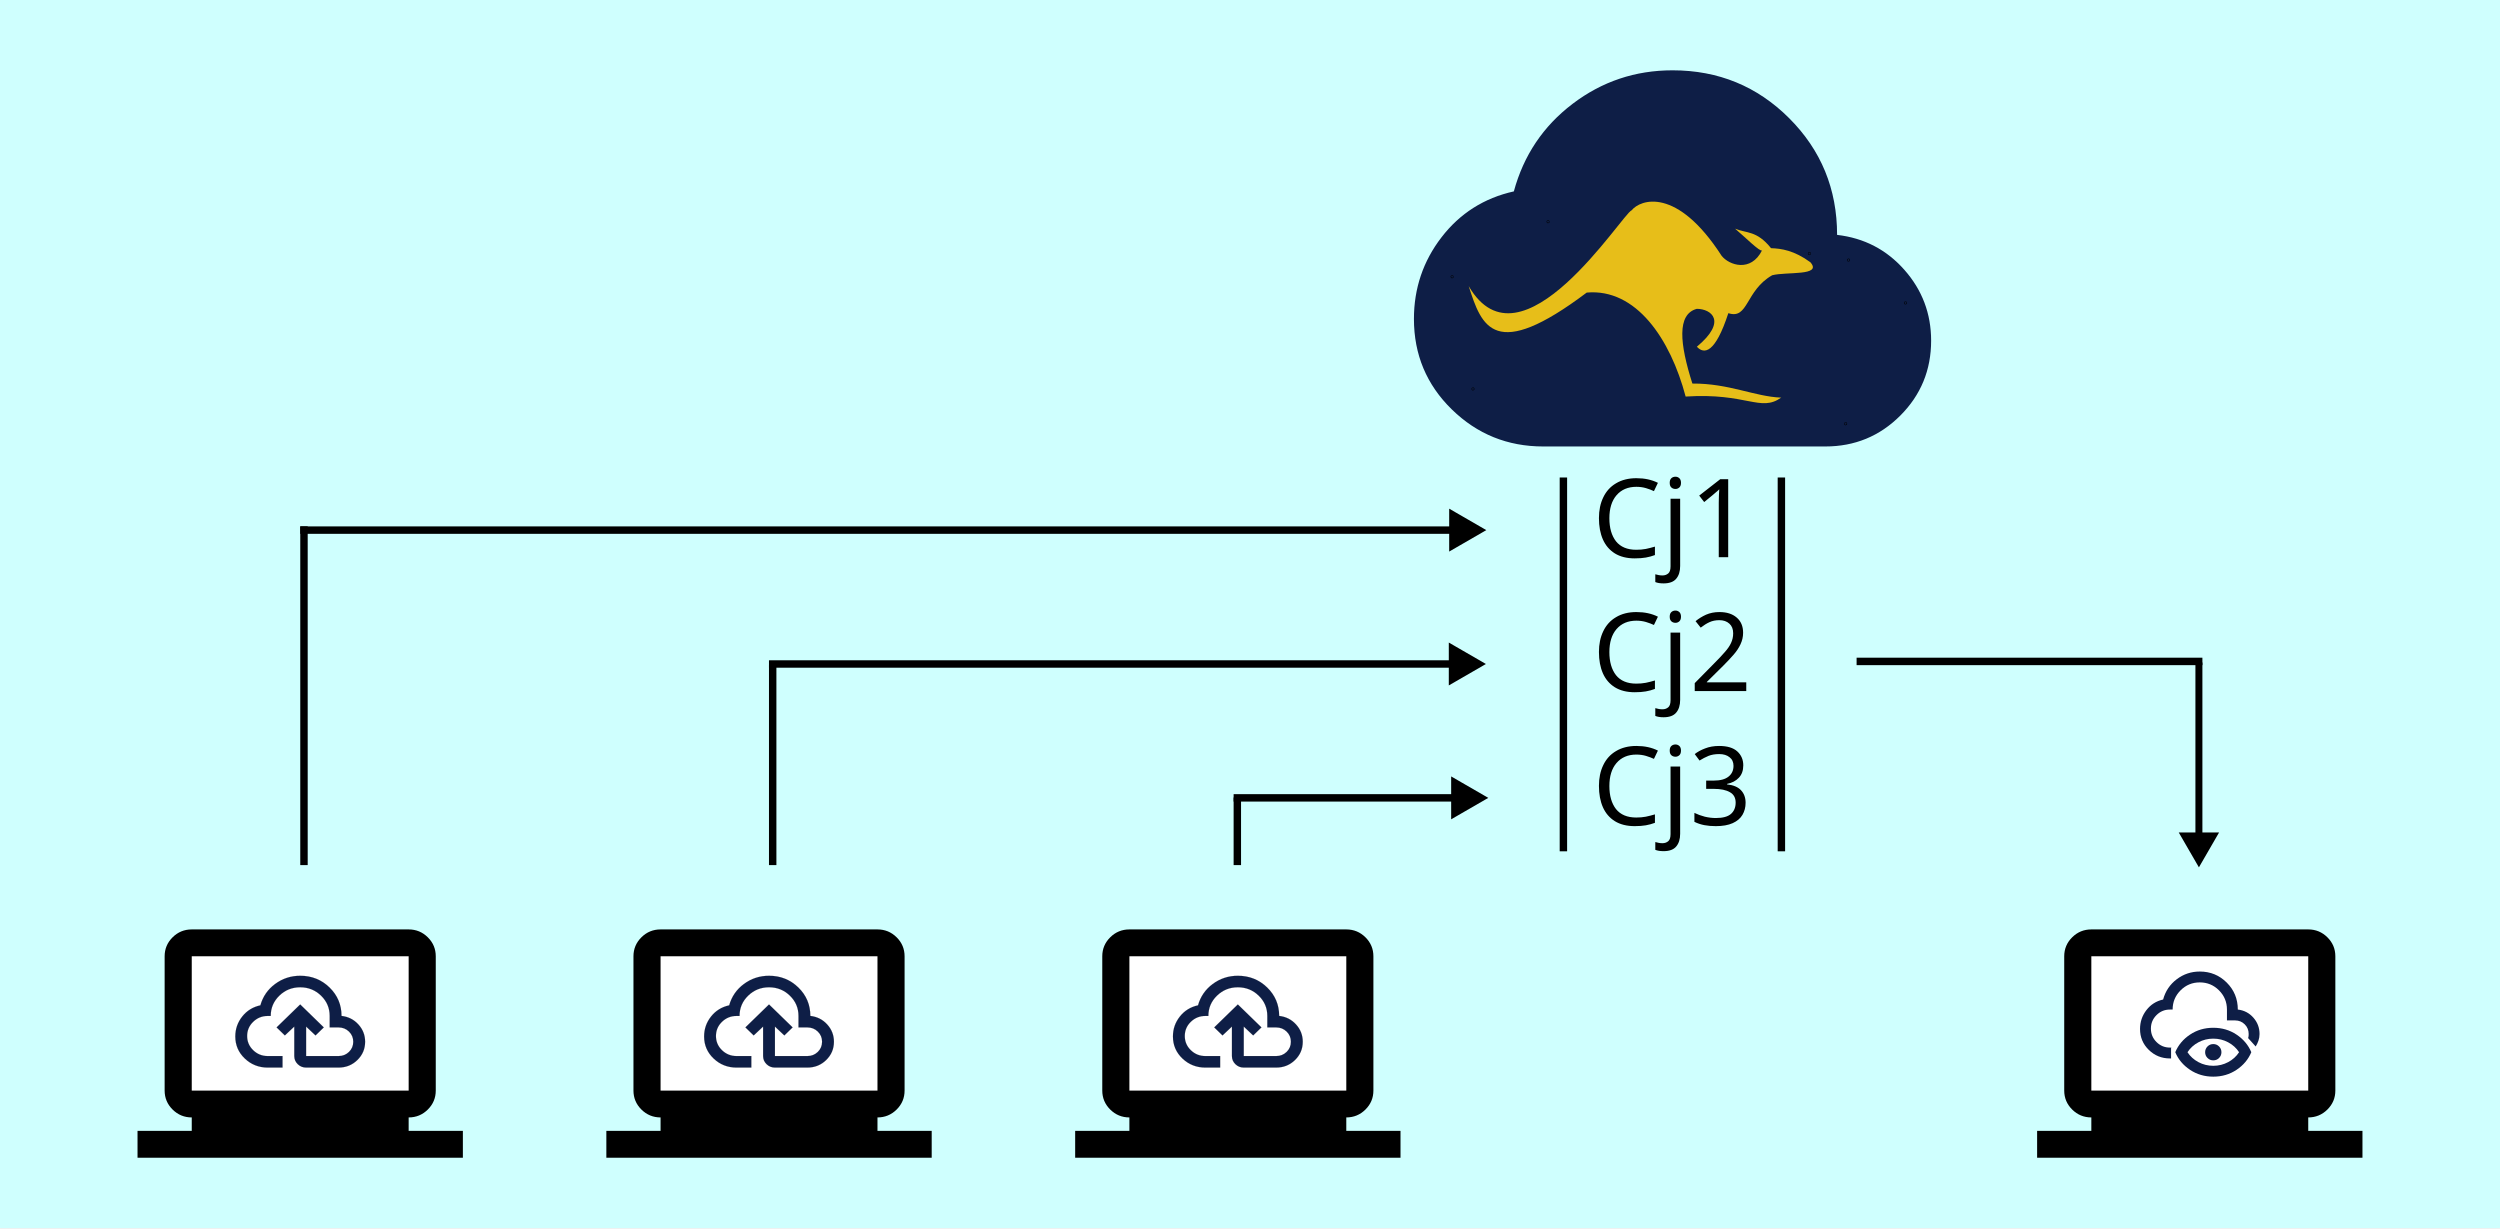
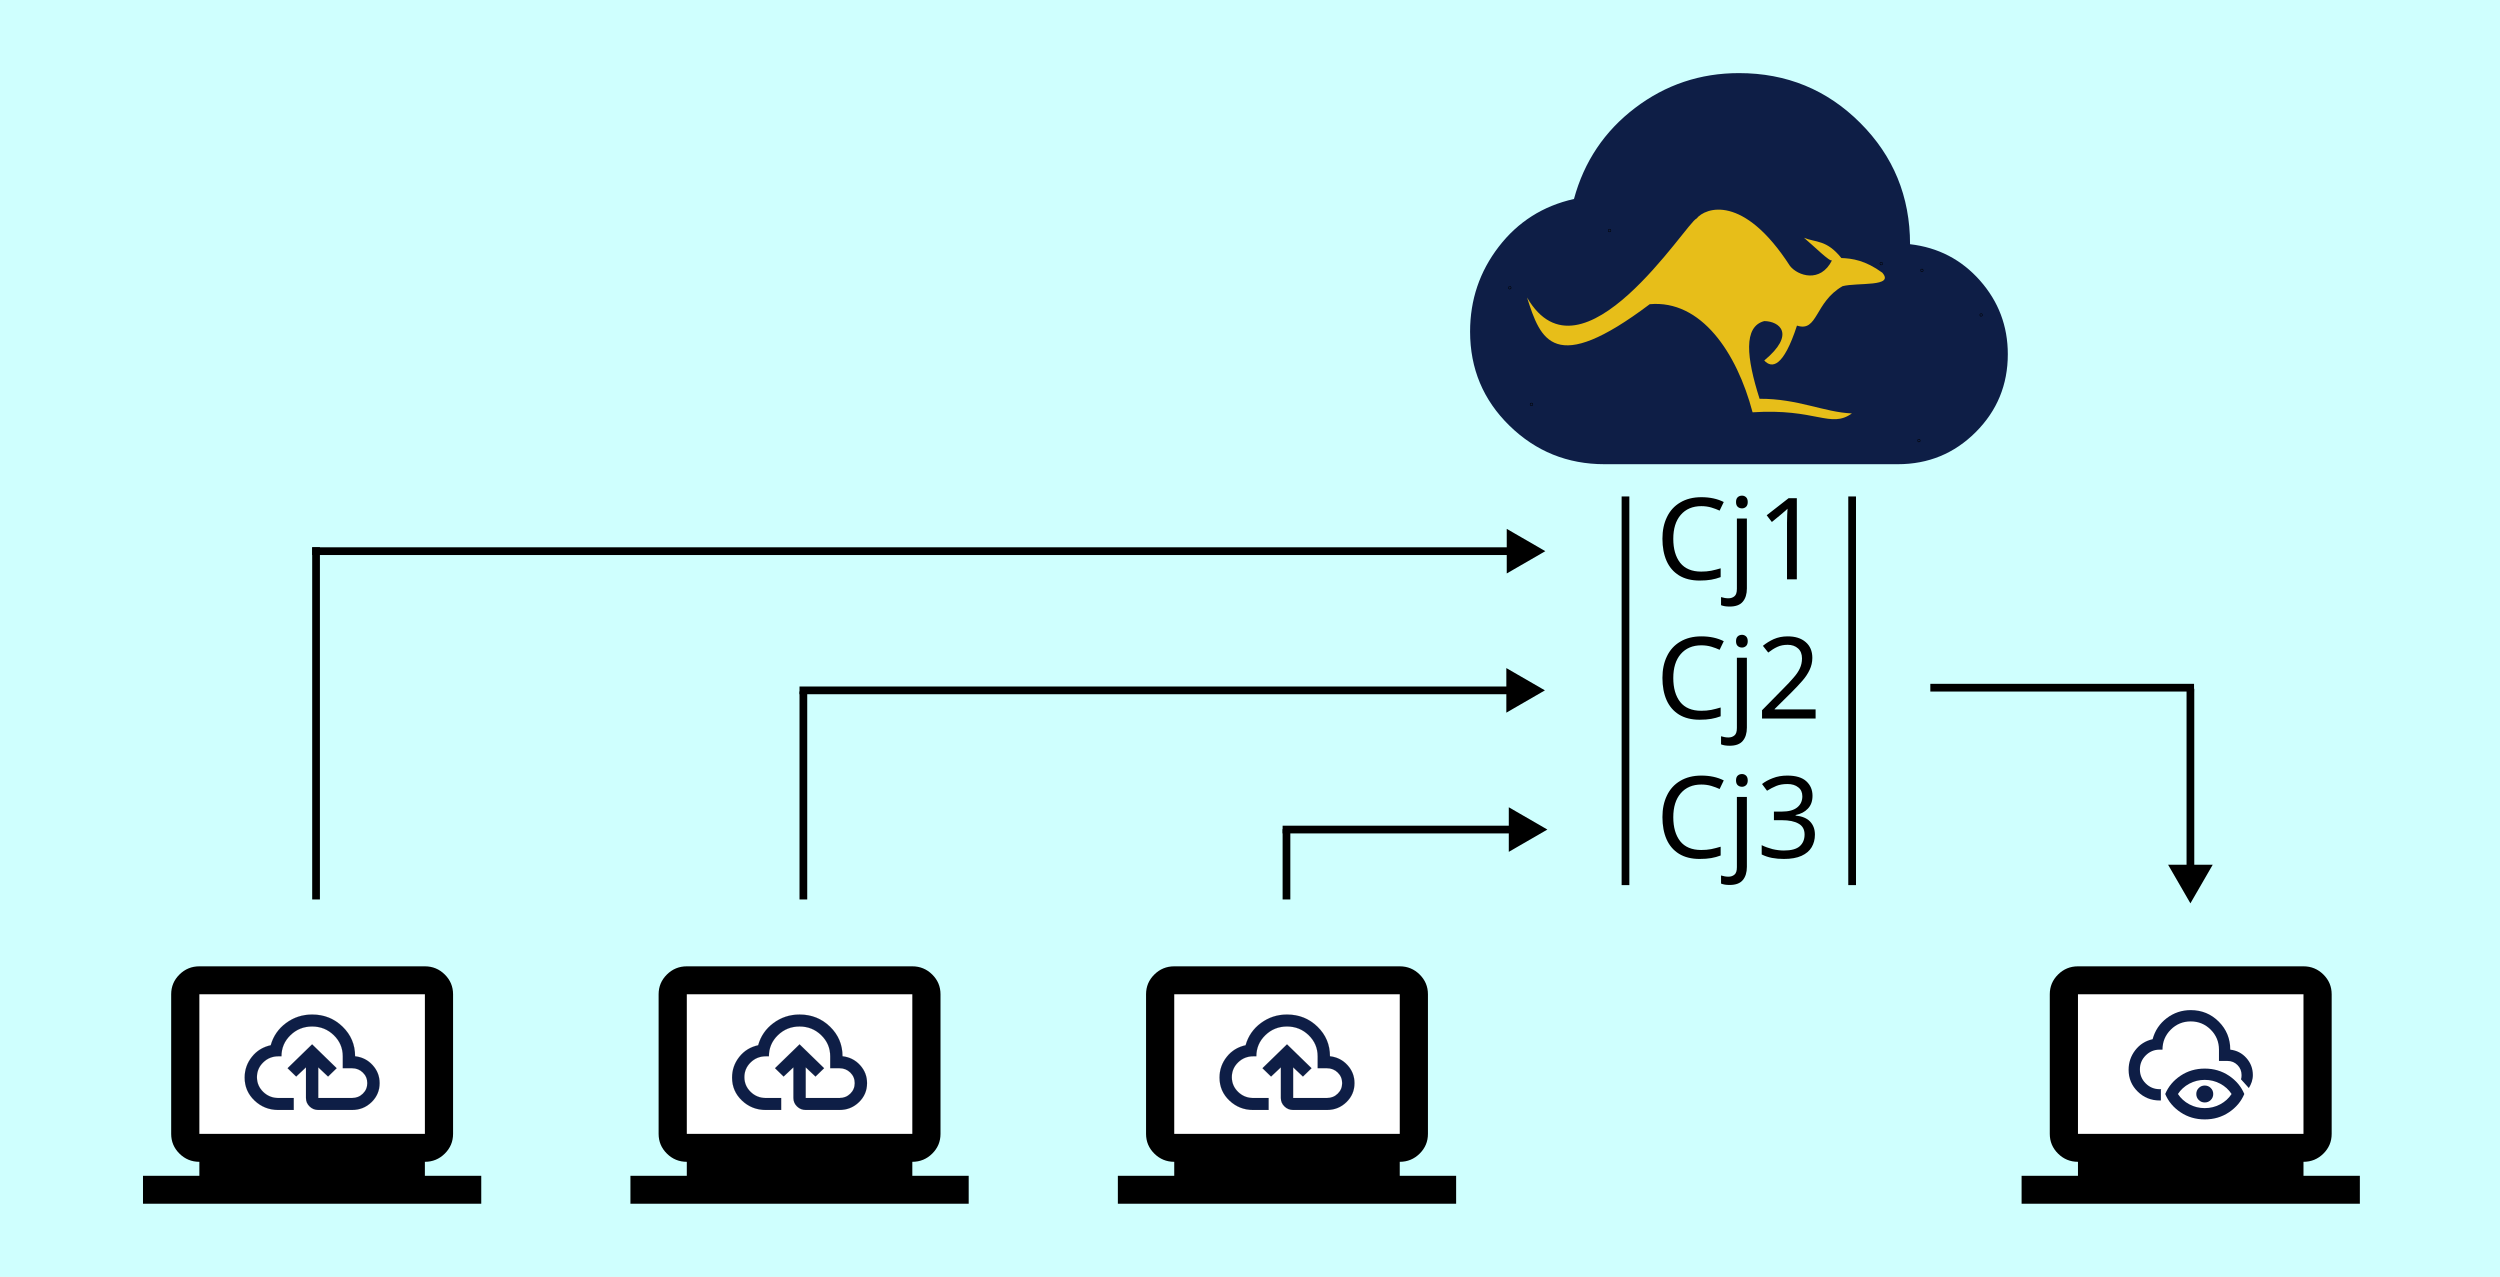
- <svg xmlns="http://www.w3.org/2000/svg" width="235.787mm" height="115.824mm" viewBox="0 0 235.787 115.824" version="1.1" id="svg5" xml:space="preserve">
+ <svg xmlns="http://www.w3.org/2000/svg" width="226.781mm" height="115.824mm" viewBox="0 0 226.781 115.824" version="1.1" id="svg5" xml:space="preserve">
  <defs id="defs2">
    <marker style="overflow:visible" id="TriangleStart" refX="0" refY="0" orient="auto-start-reverse" markerWidth="5" markerHeight="6" viewBox="0 0 5.324 6.155" preserveAspectRatio="xMidYMid">
      <path transform="scale(0.5)" style="fill:context-stroke;fill-rule:evenodd;stroke:context-stroke;stroke-width:1pt" d="M 5.77,0 -2.88,5 V -5 Z" id="path135" />
    </marker>
    <marker style="overflow:visible" id="TriangleStart-1" refX="0" refY="0" orient="auto-start-reverse" markerWidth="5" markerHeight="6" viewBox="0 0 5.324 6.155" preserveAspectRatio="xMidYMid">
      <path transform="scale(0.5)" style="fill:context-stroke;fill-rule:evenodd;stroke:context-stroke;stroke-width:1pt" d="M 5.77,0 -2.88,5 V -5 Z" id="path135-7" />
    </marker>
    <marker style="overflow:visible" id="TriangleStart-7" refX="0" refY="0" orient="auto-start-reverse" markerWidth="5" markerHeight="5.78" viewBox="0 0 5.324 6.155" preserveAspectRatio="xMidYMid">
      <path transform="scale(0.5)" style="fill:context-stroke;fill-rule:evenodd;stroke:context-stroke;stroke-width:1pt" d="M 5.77,0 -2.88,5 V -5 Z" id="path135-2" />
    </marker>
  </defs>
  <g id="layer1" transform="translate(19.45585,-31.89117)">
-     <rect style="fill:#cffffe;fill-opacity:1;stroke:none;stroke-width:0.7;stroke-dasharray:none;stroke-opacity:0.632" id="rect5033" width="235.787" height="115.824" x="-19.456" y="31.891" ry="0.039" />
+     <rect style="fill:#cffffe;fill-opacity:1;stroke:none;stroke-width:0.687;stroke-dasharray:none;stroke-opacity:0.632" id="rect5033" width="226.781" height="115.824" x="-19.456" y="31.891" ry="0.039" />
    <text xml:space="preserve" style="font-style:normal;font-weight:normal;font-size:10.707px;line-height:1.25;font-family:sans-serif;fill:#b3b3b3;fill-opacity:1;stroke:none;stroke-width:0.201" x="5.572" y="198.362" id="text1493-9" transform="scale(1.004691,0.9953312)">
      <tspan id="tspan1491-2" style="font-style:normal;font-variant:normal;font-weight:normal;font-stretch:normal;font-size:10.707px;font-family:'Noto Sans Cham';-inkscape-font-specification:'Noto Sans Cham';fill:#b3b3b3;stroke-width:0.201" x="5.572" y="198.362">Cj1</tspan>
    </text>
    <text xml:space="preserve" style="font-style:normal;font-weight:normal;font-size:10.707px;line-height:1.25;font-family:sans-serif;fill:#b3b3b3;fill-opacity:1;stroke:none;stroke-width:0.201" x="-61.059" y="155.069" id="text1493-1-6" transform="scale(1.004691,0.9953312)">
      <tspan id="tspan1491-5-6" style="font-style:normal;font-variant:normal;font-weight:normal;font-stretch:normal;font-size:10.707px;font-family:'Noto Sans Cham';-inkscape-font-specification:'Noto Sans Cham';fill:#b3b3b3;stroke-width:0.201" x="-61.059" y="155.069">Cj2</tspan>
    </text>
    <text xml:space="preserve" style="font-style:normal;font-weight:normal;font-size:10.707px;line-height:1.25;font-family:sans-serif;fill:#b3b3b3;fill-opacity:1;stroke:none;stroke-width:0.201" x="0.82" y="173.269" id="text1493-5-4" transform="scale(1.004691,0.9953312)">
      <tspan id="tspan1491-4-9" style="font-style:normal;font-variant:normal;font-weight:normal;font-stretch:normal;font-size:10.707px;font-family:'Noto Sans Cham';-inkscape-font-specification:'Noto Sans Cham';fill:#b3b3b3;stroke-width:0.201" x="0.82" y="173.269">Cj3</tspan>
-     </text>
-     <text xml:space="preserve" style="font-style:normal;font-weight:normal;font-size:14.111px;line-height:1.25;font-family:sans-serif;fill:#000000;fill-opacity:1;stroke:none;stroke-width:0.265" x="163.513" y="202.606" id="text1493-5-4-8">
-       <tspan id="tspan1491-4-9-7" style="font-style:normal;font-variant:normal;font-weight:normal;font-stretch:normal;font-size:14.111px;font-family:'Noto Sans Cham';-inkscape-font-specification:'Noto Sans Cham';stroke-width:0.265" x="163.513" y="202.606">Cj-view</tspan>
    </text>
    <g id="g9503">
      <rect style="fill:#ffffff;fill-opacity:1;stroke:none;stroke-width:0.658;stroke-dasharray:none;stroke-opacity:0.632" id="rect5203-9" width="21.852" height="14.638" x="86.076" y="121.24" ry="0.035" />
      <path d="m 81.948,141.082 v -2.533 h 5.114 v -1.267 q -1.055,0 -1.806,-0.744 -0.751,-0.744 -0.751,-1.789 V 122.082 q 0,-1.045 0.751,-1.789 0.751,-0.744 1.806,-0.744 h 20.457 q 1.055,0 1.806,0.744 0.751,0.744 0.751,1.789 v 12.667 q 0,1.045 -0.751,1.789 -0.751,0.744 -1.806,0.744 v 1.267 h 5.114 v 2.533 z m 5.114,-6.333 H 107.52 V 122.082 H 87.063 Z m 0,0 V 122.082 Z" id="path377-4-1" style="fill:#000000;fill-opacity:1;stroke-width:0.032" />
      <path d="m 94.232,132.578 q -1.266,0 -2.163,-0.852 -0.897,-0.852 -0.897,-2.082 0,-1.055 0.654,-1.88 0.654,-0.825 1.711,-1.055 0.348,-1.244 1.391,-2.015 1.043,-0.771 2.364,-0.771 1.627,0 2.761,1.102 1.133,1.102 1.133,2.684 0.96,0.108 1.592,0.805 0.633,0.696 0.633,1.629 0,1.014 -0.73,1.724 -0.73,0.71 -1.773,0.71 h -3.06 q -0.459,0 -0.786,-0.318 -0.327,-0.318 -0.327,-0.764 v -2.786 l -0.89,0.838 -0.779,-0.757 2.225,-2.164 2.225,2.164 -0.779,0.757 -0.89,-0.838 v 2.786 h 3.06 q 0.584,0 0.987,-0.392 0.403,-0.392 0.403,-0.96 0,-0.568 -0.403,-0.96 -0.403,-0.392 -0.987,-0.392 h -0.834 v -1.082 q 0,-1.122 -0.814,-1.913 -0.814,-0.791 -1.968,-0.791 -1.154,0 -1.968,0.791 -0.814,0.791 -0.814,1.913 h -0.278 q -0.807,0 -1.377,0.554 -0.57,0.554 -0.57,1.339 0,0.784 0.57,1.339 0.57,0.554 1.377,0.554 h 1.391 v 1.082 z m 3.059,-3.786 z" id="path410-31-7" style="fill:#0e1e46;fill-opacity:1;stroke:#000000;stroke-width:0.013;stroke-dasharray:none;stroke-opacity:0.632" />
    </g>
    <g id="g8315">
      <rect style="fill:#ffffff;fill-opacity:1;stroke:none;stroke-width:0.658;stroke-dasharray:none;stroke-opacity:0.632" id="rect5203" width="21.852" height="14.638" x="-2.245" y="121.299" ry="0.035" />
      <path d="m -6.485,141.082 v -2.533 h 5.114 v -1.267 q -1.055,0 -1.806,-0.744 -0.751,-0.744 -0.751,-1.789 V 122.082 q 0,-1.045 0.751,-1.789 0.751,-0.744 1.806,-0.744 h 20.457 q 1.055,0 1.806,0.744 0.751,0.744 0.751,1.789 v 12.667 q 0,1.045 -0.751,1.789 -0.751,0.744 -1.806,0.744 v 1.267 h 5.114 v 2.533 z m 5.114,-6.333 H 19.087 V 122.082 H -1.371 Z m 0,0 V 122.082 Z" id="path377-4" style="fill:#000000;fill-opacity:1;stroke-width:0.032" />
      <path d="m 5.799,132.578 q -1.266,0 -2.163,-0.852 -0.897,-0.852 -0.897,-2.082 0,-1.055 0.654,-1.88 0.654,-0.825 1.711,-1.055 0.348,-1.244 1.391,-2.015 1.043,-0.771 2.364,-0.771 1.627,0 2.761,1.102 1.133,1.102 1.133,2.684 0.96,0.108 1.592,0.805 0.633,0.696 0.633,1.629 0,1.014 -0.73,1.724 -0.73,0.71 -1.773,0.71 H 9.414 q -0.459,0 -0.786,-0.318 -0.327,-0.318 -0.327,-0.764 v -2.786 l -0.89,0.838 -0.779,-0.757 2.225,-2.164 2.225,2.164 -0.779,0.757 -0.89,-0.838 v 2.786 h 3.06 q 0.584,0 0.987,-0.392 0.403,-0.392 0.403,-0.96 0,-0.568 -0.403,-0.96 -0.403,-0.392 -0.987,-0.392 h -0.834 v -1.082 q 0,-1.122 -0.814,-1.913 -0.814,-0.791 -1.968,-0.791 -1.154,0 -1.968,0.791 -0.814,0.791 -0.814,1.913 h -0.278 q -0.807,0 -1.377,0.554 -0.57,0.554 -0.57,1.339 0,0.784 0.57,1.339 0.57,0.554 1.377,0.554 h 1.391 v 1.082 z m 3.059,-3.786 z" id="path410-31-7-8" style="fill:#0e1e46;fill-opacity:1;stroke:#000000;stroke-width:0.013;stroke-dasharray:none;stroke-opacity:0.632" />
    </g>
    <g id="g8320">
      <rect style="fill:#ffffff;fill-opacity:1;stroke:none;stroke-width:0.658;stroke-dasharray:none;stroke-opacity:0.632" id="rect5203-3" width="21.852" height="14.638" x="42.346" y="120.858" ry="0.035" />
      <path d="m 50.015,132.578 q -1.266,0 -2.163,-0.852 -0.897,-0.852 -0.897,-2.082 0,-1.055 0.654,-1.88 0.654,-0.825 1.711,-1.055 0.348,-1.244 1.391,-2.015 1.043,-0.771 2.364,-0.771 1.627,0 2.761,1.102 1.133,1.102 1.133,2.684 0.96,0.108 1.592,0.805 0.633,0.696 0.633,1.629 0,1.014 -0.73,1.724 -0.73,0.71 -1.773,0.71 h -3.06 q -0.459,0 -0.786,-0.318 -0.327,-0.318 -0.327,-0.764 v -2.786 l -0.89,0.838 -0.779,-0.757 2.225,-2.164 2.225,2.164 -0.779,0.757 -0.89,-0.838 v 2.786 h 3.06 q 0.584,0 0.987,-0.392 0.403,-0.392 0.403,-0.96 0,-0.568 -0.403,-0.96 -0.403,-0.392 -0.987,-0.392 h -0.834 v -1.082 q 0,-1.122 -0.814,-1.913 -0.814,-0.791 -1.968,-0.791 -1.154,0 -1.968,0.791 -0.814,0.791 -0.814,1.913 h -0.278 q -0.807,0 -1.377,0.554 -0.57,0.554 -0.57,1.339 0,0.784 0.57,1.339 0.57,0.554 1.377,0.554 h 1.391 v 1.082 z m 3.059,-3.786 z" id="path410-31-7-3" style="fill:#0e1e46;fill-opacity:1;stroke:#000000;stroke-width:0.013;stroke-dasharray:none;stroke-opacity:0.632" />
      <path d="m 37.732,141.082 v -2.533 h 5.114 v -1.267 q -1.055,0 -1.806,-0.744 -0.751,-0.744 -0.751,-1.789 V 122.082 q 0,-1.045 0.751,-1.789 0.751,-0.744 1.806,-0.744 h 20.457 q 1.055,0 1.806,0.744 0.751,0.744 0.751,1.789 v 12.667 q 0,1.045 -0.751,1.789 -0.751,0.744 -1.806,0.744 v 1.267 h 5.114 v 2.533 z m 5.114,-6.333 H 63.303 V 122.082 H 42.846 Z m 0,0 V 122.082 Z" id="path377-5-9" style="fill:#000000;fill-opacity:1;stroke-width:0.032" />
    </g>
-     <g id="g14198">
+     <g id="g14198" transform="translate(-8.74626)">
      <rect style="fill:#ffffff;fill-opacity:1;stroke:none;stroke-width:0.658;stroke-dasharray:none;stroke-opacity:0.632" id="rect5203-0" width="21.852" height="14.638" x="177.199" y="121.372" ry="0.035" />
      <path d="m 172.674,141.082 v -2.533 h 5.114 v -1.267 q -1.055,0 -1.806,-0.744 -0.751,-0.744 -0.751,-1.789 V 122.082 q 0,-1.045 0.751,-1.789 0.751,-0.744 1.806,-0.744 h 20.457 q 1.055,0 1.806,0.744 0.751,0.744 0.751,1.789 v 12.667 q 0,1.045 -0.751,1.789 -0.751,0.744 -1.806,0.744 v 1.267 h 5.114 v 2.533 z m 5.114,-6.333 h 20.457 V 122.082 h -20.457 z m 0,0 V 122.082 Z" id="path377-4-15" style="fill:#000000;fill-opacity:1;stroke-width:0.032" />
      <g id="g9033" transform="matrix(0.01280789,0,0,0.01280789,181.869,133.7675)">
        <path id="path8429" d="m 480,-800 c -63.333,0 -120,19.031 -170,57.031 -50,38 -83.333,87.651 -100,148.984 -50.667,11.333 -91.635,37.302 -122.969,77.969 C 55.698,-475.349 40,-429.031 40,-377.031 c 0,60.667 21.531,112.063 64.531,154.062 C 147.531,-180.969 199.333,-160 260,-160 h 8.516 v -74.531 c 0,-2.141 2.104,-3.371 2.266,-5.469 H 260 c -38.667,0 -71.651,-13.682 -98.984,-41.016 C 133.682,-308.349 120,-341.333 120,-380 c 0,-38.667 13.682,-71.651 41.016,-98.984 C 188.349,-506.318 221.333,-520 260,-520 h 20 c 0,-55.333 19.516,-102.484 58.516,-141.484 C 377.516,-700.484 424.667,-720 480,-720 c 55.333,0 102.484,19.516 141.484,58.516 C 660.484,-622.484 680,-575.333 680,-520 v 80 h 60 c 28,0 51.682,9.651 71.016,28.984 C 830.349,-391.682 840,-368 840,-340 c 0,11.486 -0.628,20.232 -3.882,30.259 55.438,61.562 0.464,0.552 55.522,61.616 C 908.474,-275.586 920,-305.324 920,-340 920,-386 904.865,-426.135 874.531,-460.469 844.198,-494.802 806,-514.667 760,-520 760,-598 732.849,-664.182 678.516,-718.516 624.182,-772.849 558,-800 480,-800 Z" style="fill:#0e1e46;fill-opacity:1" />
        <path d="m 579.379,-105.893 c 39.333,0 75.833,-9 109.5,-27 33.667,-18 60.5,-42.333 80.5,-73 -20,-30.667 -46.833,-55 -80.5,-73 -33.667,-18 -70.167,-27 -109.5,-27 -39.333,0 -75.833,9 -109.5,27 -33.667,18 -60.5,42.333 -80.5,73 20,30.667 46.833,55 80.5,73 33.667,18 70.167,27 109.5,27 z m 0,80 c -64,0 -121.167,-16.833 -171.5,-50.5 -50.333,-33.667 -86.5,-76.833 -108.5,-129.5 22,-52.667 58.167,-95.833 108.5,-129.5 50.333,-33.667 107.5,-50.5 171.5,-50.5 64,0 121.167,16.833 171.5,50.5 50.333,33.667 86.5,76.833 108.5,129.5 -22,52.667 -58.167,95.833 -108.5,129.5 -50.333,33.667 -107.5,50.5 -171.5,50.5 z m 0,-120 c -16.667,0 -30.833,-5.833 -42.5,-17.5 -11.667,-11.667 -17.5,-25.833 -17.5,-42.5 0,-16.667 5.833,-30.833 17.5,-42.5 11.667,-11.667 25.833,-17.5 42.5,-17.5 16.667,0 30.833,5.833 42.5,17.5 11.667,11.667 17.5,25.833 17.5,42.5 0,16.667 -5.833,30.833 -17.5,42.5 -11.667,11.667 -25.833,17.5 -42.5,17.5 z" id="path8403" style="fill:#0e1e46;fill-opacity:1" />
      </g>
    </g>
    <text xml:space="preserve" style="font-style:normal;font-weight:normal;font-size:10.291px;line-height:1.25;font-family:sans-serif;fill:#000000;fill-opacity:1;stroke:none;stroke-width:0.193" x="130.721" y="84.446" id="text1493-4">
      <tspan id="tspan1491-43" style="font-style:normal;font-variant:normal;font-weight:normal;font-stretch:normal;font-size:10.291px;font-family:'Noto Sans Cham';-inkscape-font-specification:'Noto Sans Cham';stroke-width:0.193" x="130.721" y="84.446">Cj1</tspan>
    </text>
    <text xml:space="preserve" style="font-style:normal;font-weight:normal;font-size:10.291px;line-height:1.25;font-family:sans-serif;fill:#000000;fill-opacity:1;stroke:none;stroke-width:0.193" x="130.721" y="97.073" id="text1493-1-0">
      <tspan id="tspan1491-5-7" style="font-style:normal;font-variant:normal;font-weight:normal;font-stretch:normal;font-size:10.291px;font-family:'Noto Sans Cham';-inkscape-font-specification:'Noto Sans Cham';stroke-width:0.193" x="130.721" y="97.073">Cj2</tspan>
    </text>
    <text xml:space="preserve" style="font-style:normal;font-weight:normal;font-size:10.291px;line-height:1.25;font-family:sans-serif;fill:#000000;fill-opacity:1;stroke:none;stroke-width:0.193" x="130.721" y="109.699" id="text1493-5-8">
      <tspan id="tspan1491-4-6" style="font-style:normal;font-variant:normal;font-weight:normal;font-stretch:normal;font-size:10.291px;font-family:'Noto Sans Cham';-inkscape-font-specification:'Noto Sans Cham';stroke-width:0.193" x="130.721" y="109.699">Cj3</tspan>
    </text>
    <path style="fill:none;stroke:#000000;stroke-width:0.7;stroke-linecap:butt;stroke-linejoin:miter;stroke-dasharray:none;stroke-opacity:1" d="M 127.996,76.926 V 112.182" id="path1743" />
    <path style="fill:none;stroke:#000000;stroke-width:0.7;stroke-linecap:butt;stroke-linejoin:miter;stroke-dasharray:none;stroke-opacity:1" d="m 148.556,76.926 v 35.256" id="path1743-5" />
    <g id="g4667">
      <path style="fill:none;stroke:#000000;stroke-width:0.7;stroke-linecap:butt;stroke-linejoin:miter;stroke-dasharray:none;stroke-opacity:1;marker-end:url(#TriangleStart-1)" d="M 53.07,94.516 H 118.353" id="path2651-2" />
      <path style="fill:none;stroke:#000000;stroke-width:0.7;stroke-linecap:butt;stroke-linejoin:miter;stroke-dasharray:none;stroke-opacity:1" d="M 53.42,113.483 V 94.613" id="path2651-2-6-5-6" />
    </g>
-     <path style="fill:none;stroke:#000000;stroke-width:0.704;stroke-linecap:butt;stroke-linejoin:miter;stroke-dasharray:none;stroke-opacity:1" d="M 188.263,94.273 H 155.649" id="path2651-2-1" />
-     <path style="fill:none;stroke:#000000;stroke-width:0.658;stroke-linecap:butt;stroke-linejoin:miter;stroke-dasharray:none;stroke-opacity:1;marker-start:url(#TriangleStart-7)" d="M 187.934,111.501 V 94.373" id="path2651-2-6-5-6-2" />
+     <path style="fill:none;stroke:#000000;stroke-width:0.7;stroke-linecap:butt;stroke-linejoin:miter;stroke-dasharray:none;stroke-opacity:1" d="M 179.571,94.273 H 155.649" id="path2651-2-1" />
+     <path style="fill:none;stroke:#000000;stroke-width:0.7;stroke-linecap:butt;stroke-linejoin:miter;stroke-dasharray:none;stroke-opacity:1;marker-start:url(#TriangleStart-7)" d="M 179.242,111.501 V 94.373" id="path2651-2-6-5-6-2" />
    <g id="g4635">
      <path style="fill:none;stroke:#000000;stroke-width:0.7;stroke-linecap:butt;stroke-linejoin:miter;stroke-dasharray:none;stroke-opacity:1;marker-end:url(#TriangleStart)" d="M 8.863,81.889 H 118.39" id="path2651" />
      <path style="fill:none;stroke:#000000;stroke-width:0.7;stroke-linecap:butt;stroke-linejoin:miter;stroke-dasharray:none;stroke-opacity:1" d="M 9.214,113.483 V 81.533" id="path2651-2-6-5-3" />
    </g>
    <g id="g4760">
      <path style="fill:none;stroke:#000000;stroke-width:0.7;stroke-linecap:butt;stroke-linejoin:miter;stroke-dasharray:none;stroke-opacity:1" d="m 97.243,113.483 v -6.379" id="path2651-2-6-5" />
      <path style="fill:none;stroke:#000000;stroke-width:0.7;stroke-linecap:butt;stroke-linejoin:miter;stroke-dasharray:none;stroke-opacity:1;marker-end:url(#TriangleStart-7)" d="M 96.893,107.142 H 118.576" id="path2651-26" />
    </g>
    <rect style="fill:#ff2a2a;fill-opacity:1;stroke:none;stroke-width:0.707;stroke-dasharray:none;stroke-opacity:0.632" id="rect4300-9" width="13.91" height="16.403" x="50.058" y="180.026" ry="0.026" />
+     <rect style="fill:#ff2a2a;fill-opacity:1;stroke:none;stroke-width:1.216;stroke-dasharray:none;stroke-opacity:0.632" id="rect4300-9-8" width="14.989" height="45.02" x="112.634" y="156.886" ry="0.072" />
+     <rect style="fill:#ff2a2a;fill-opacity:1;stroke:none;stroke-width:1.216;stroke-dasharray:none;stroke-opacity:0.632" id="rect4300-9-8-1" width="14.989" height="45.02" x="148.938" y="154.355" ry="0.072" />
+     <rect style="fill:#ff2a2a;fill-opacity:1;stroke:none;stroke-width:1.116;stroke-dasharray:none;stroke-opacity:0.632" id="rect4300-9-8-1-0" width="12.629" height="45.02" x="-19.291" y="168.259" ry="0.072" />
+     <rect style="fill:#ff2a2a;fill-opacity:1;stroke:none;stroke-width:1.116;stroke-dasharray:none;stroke-opacity:0.632" id="rect4300-9-8-1-0-3" width="12.629" height="45.02" x="194.631" y="162.062" ry="0.072" />
    <g id="g14292" transform="translate(1.845009)" style="fill:#0e1e46;fill-opacity:1">
      <path style="fill:#0e1e46;fill-opacity:1;stroke:none;stroke-width:0.265;stroke-linecap:butt;stroke-linejoin:miter;stroke-dasharray:none;stroke-opacity:1" d="m 121.791,71.869 28.595,0.087 c 4.545,-1.125 6.936,-3.618 7.555,-7.24 1.506,-5.921 -2.734,-7.361 -7.987,-8.46 0.191,-3.286 0.006,-6.571 -3.782,-9.857 -0.307,-3.6 -4.384,-4.504 -8.44,-4.869 -3.45,0.331 -7.787,0.359 -11.834,5.766 l -0.594,5.476 c -5.542,-0.142 -9.192,2.879 -10.356,10.058 1.17,3.256 2.162,6.552 6.842,9.039 z" id="path5557" />
-       <path d="m 124.249,74 q -5.044,0 -8.62,-3.492 -3.575,-3.492 -3.575,-8.537 0,-4.324 2.605,-7.705 2.605,-3.381 6.818,-4.324 1.386,-5.1 5.543,-8.259 4.157,-3.16 9.423,-3.16 6.485,0 11.003,4.518 4.518,4.518 4.518,11.003 3.825,0.443 6.347,3.298 2.522,2.855 2.522,6.68 0,4.157 -2.91,7.068 -2.91,2.91 -7.068,2.91 z m 0,-4.435 h 26.607 q 2.328,0 3.936,-1.607 1.608,-1.608 1.608,-3.936 0,-2.328 -1.608,-3.936 -1.608,-1.608 -3.936,-1.608 h -3.326 v -4.434 q 0,-4.601 -3.243,-7.844 -3.243,-3.243 -7.844,-3.243 -4.601,0 -7.844,3.243 -3.243,3.243 -3.243,7.844 h -1.109 q -3.215,0 -5.488,2.273 -2.273,2.273 -2.273,5.488 0,3.215 2.273,5.488 2.273,2.273 5.488,2.273 z M 136.444,56.262 Z" id="path1669" style="fill:#0e1e46;stroke-width:0.055;fill-opacity:1" />
-       <circle id="path5481" style="fill:#0e1e46;stroke:#000000;stroke-width:0.265;fill-opacity:1" cx="152.769" cy="71.857" r="0.015" />
-       <circle id="path5483" style="fill:#0e1e46;stroke:#000000;stroke-width:0.265;fill-opacity:1" cx="158.413" cy="60.461" r="0.015" />
-       <circle id="path5485" style="fill:#0e1e46;stroke:#000000;stroke-width:0.265;fill-opacity:1" cx="153.04" cy="56.418" r="0.015" />
-       <circle id="path5487" style="fill:#0e1e46;stroke:#000000;stroke-width:0.265;fill-opacity:1" cx="149.354" cy="55.803" r="0.015" />
-       <circle id="path5489" style="fill:#0e1e46;stroke:#000000;stroke-width:0.265;fill-opacity:1" cx="124.705" cy="52.802" r="0.015" />
-       <circle id="path5491" style="fill:#0e1e46;stroke:#000000;stroke-width:0.265;fill-opacity:1" cx="115.655" cy="57.994" r="0.015" />
-       <circle id="path5493" style="fill:#0e1e46;stroke:#000000;stroke-width:0.265;fill-opacity:1" cx="117.622" cy="68.574" r="0.015" />
+       <path d="m 124.249,74 q -5.044,0 -8.62,-3.492 -3.575,-3.492 -3.575,-8.537 0,-4.324 2.605,-7.705 2.605,-3.381 6.818,-4.324 1.386,-5.1 5.543,-8.259 4.157,-3.16 9.423,-3.16 6.485,0 11.003,4.518 4.518,4.518 4.518,11.003 3.825,0.443 6.347,3.298 2.522,2.855 2.522,6.68 0,4.157 -2.91,7.068 -2.91,2.91 -7.068,2.91 z m 0,-4.435 h 26.607 q 2.328,0 3.936,-1.607 1.608,-1.608 1.608,-3.936 0,-2.328 -1.608,-3.936 -1.608,-1.608 -3.936,-1.608 h -3.326 v -4.434 q 0,-4.601 -3.243,-7.844 -3.243,-3.243 -7.844,-3.243 -4.601,0 -7.844,3.243 -3.243,3.243 -3.243,7.844 h -1.109 q -3.215,0 -5.488,2.273 -2.273,2.273 -2.273,5.488 0,3.215 2.273,5.488 2.273,2.273 5.488,2.273 z M 136.444,56.262 Z" id="path1669" style="fill:#0e1e46;fill-opacity:1;stroke-width:0.055" />
+       <circle id="path5481" style="fill:#0e1e46;fill-opacity:1;stroke:#000000;stroke-width:0.265" cx="152.769" cy="71.857" r="0.015" />
+       <circle id="path5483" style="fill:#0e1e46;fill-opacity:1;stroke:#000000;stroke-width:0.265" cx="158.413" cy="60.461" r="0.015" />
+       <circle id="path5485" style="fill:#0e1e46;fill-opacity:1;stroke:#000000;stroke-width:0.265" cx="153.04" cy="56.418" r="0.015" />
+       <circle id="path5487" style="fill:#0e1e46;fill-opacity:1;stroke:#000000;stroke-width:0.265" cx="149.354" cy="55.803" r="0.015" />
+       <circle id="path5489" style="fill:#0e1e46;fill-opacity:1;stroke:#000000;stroke-width:0.265" cx="124.705" cy="52.802" r="0.015" />
+       <circle id="path5491" style="fill:#0e1e46;fill-opacity:1;stroke:#000000;stroke-width:0.265" cx="115.655" cy="57.994" r="0.015" />
+       <circle id="path5493" style="fill:#0e1e46;fill-opacity:1;stroke:#000000;stroke-width:0.265" cx="117.622" cy="68.574" r="0.015" />
    </g>
    <path id="path3623-5-9-4-0-0-7-9-1" d="m 119.063,58.873 c 4.932,8.507 14.494,-6.846 15.372,-7.15 0.808,-1.015 4.26,-2.253 8.481,4.29 0.707,0.902 2.766,1.587 3.816,-0.511 -0.166,0.195 -1.622,-1.267 -2.544,-2.043 1.098,0.453 2.04,0.159 3.392,1.839 0.973,0.036 2.172,0.203 3.71,1.328 1.157,1.317 -2.255,0.874 -3.604,1.226 -2.544,1.457 -2.233,4.204 -4.134,3.575 -1.241,3.813 -2.283,3.902 -2.968,3.166 2.9,-2.415 1.358,-3.566 0,-3.575 -1.9,0.501 -1.622,3.291 -0.424,7.048 3.463,-0.022 5.866,1.228 8.375,1.328 -1.961,1.396 -3.231,-0.477 -9.011,-0.102 -1.437,-5.437 -4.672,-10.223 -9.329,-9.806 -8.713,6.562 -9.904,3.243 -11.131,-0.613 z" style="fill:#e7be19;fill-opacity:1;stroke:none;stroke-width:0.111" />
    <rect style="fill:#ffcc00;fill-opacity:1;stroke:none;stroke-width:0.687;stroke-dasharray:none;stroke-opacity:1" id="rect14001" width="3.007" height="6.171" x="128.346" y="161.288" ry="0.039" />
    <rect style="fill:#ffcc00;fill-opacity:1;stroke:none;stroke-width:1.029;stroke-dasharray:none;stroke-opacity:1" id="rect14001-8" width="6.741" height="6.171" x="120.911" y="157.979" ry="0.039" />
    <rect style="fill:#ffcc00;fill-opacity:1;stroke:none;stroke-width:0.687;stroke-dasharray:none;stroke-opacity:1" id="rect14001-9" width="3.007" height="6.171" x="145.199" y="156.939" ry="0.039" />
  </g>
</svg>
